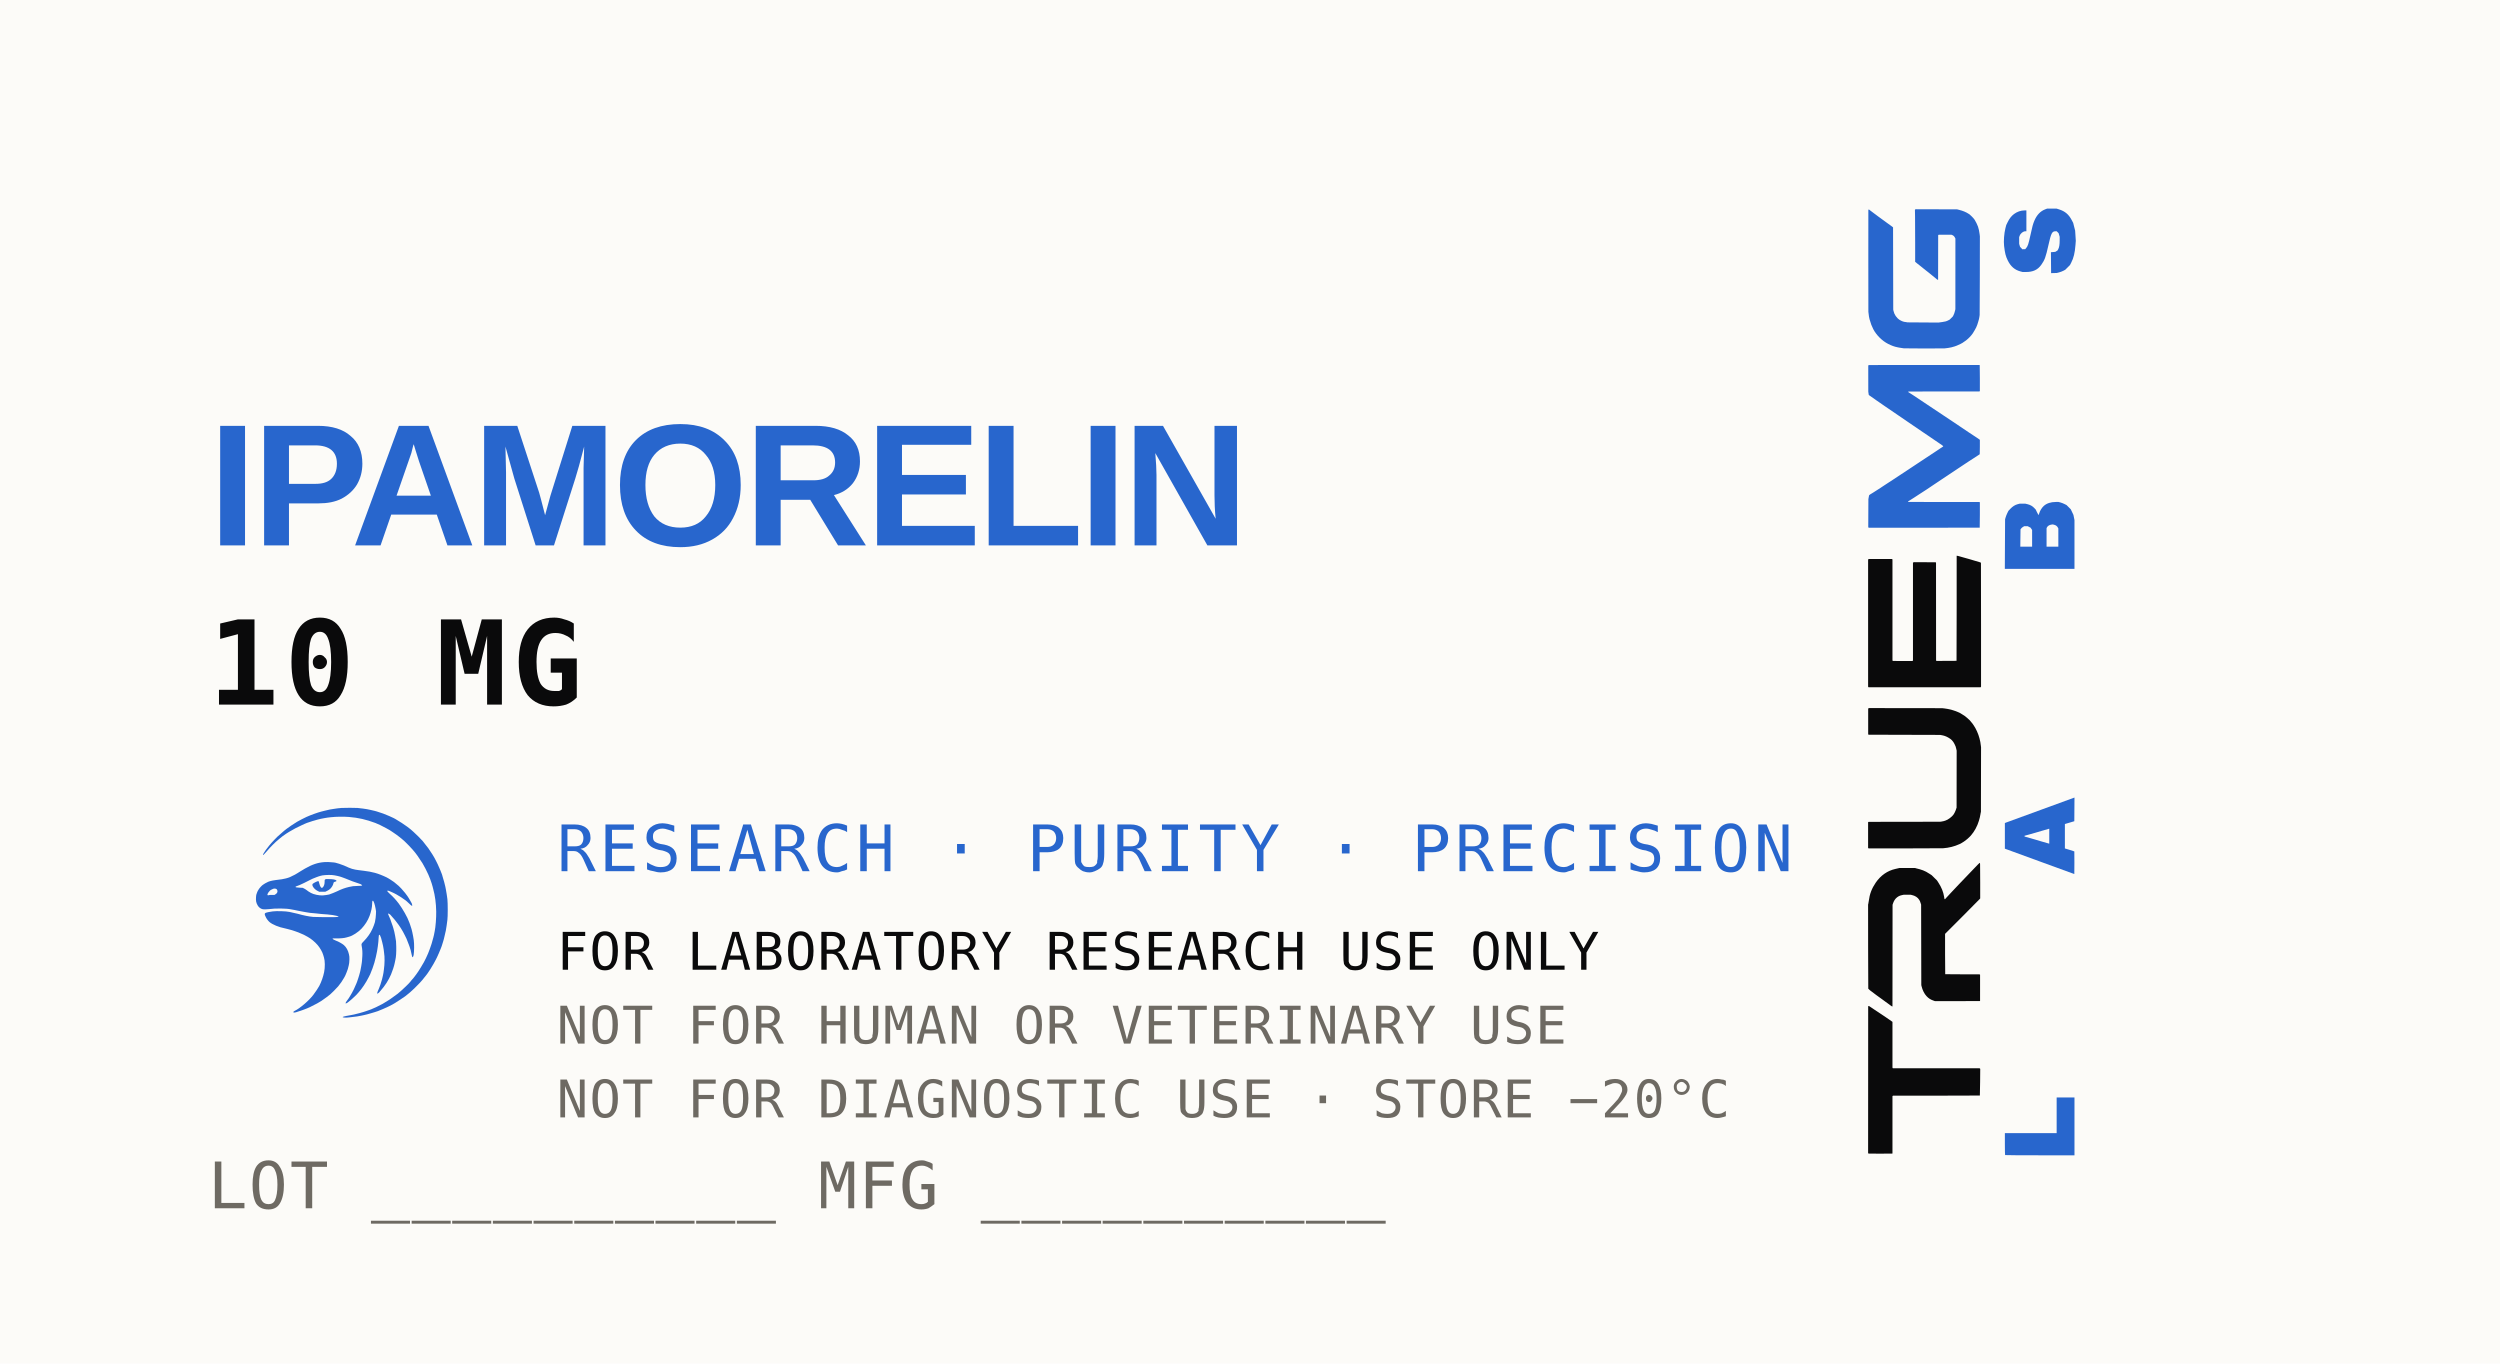
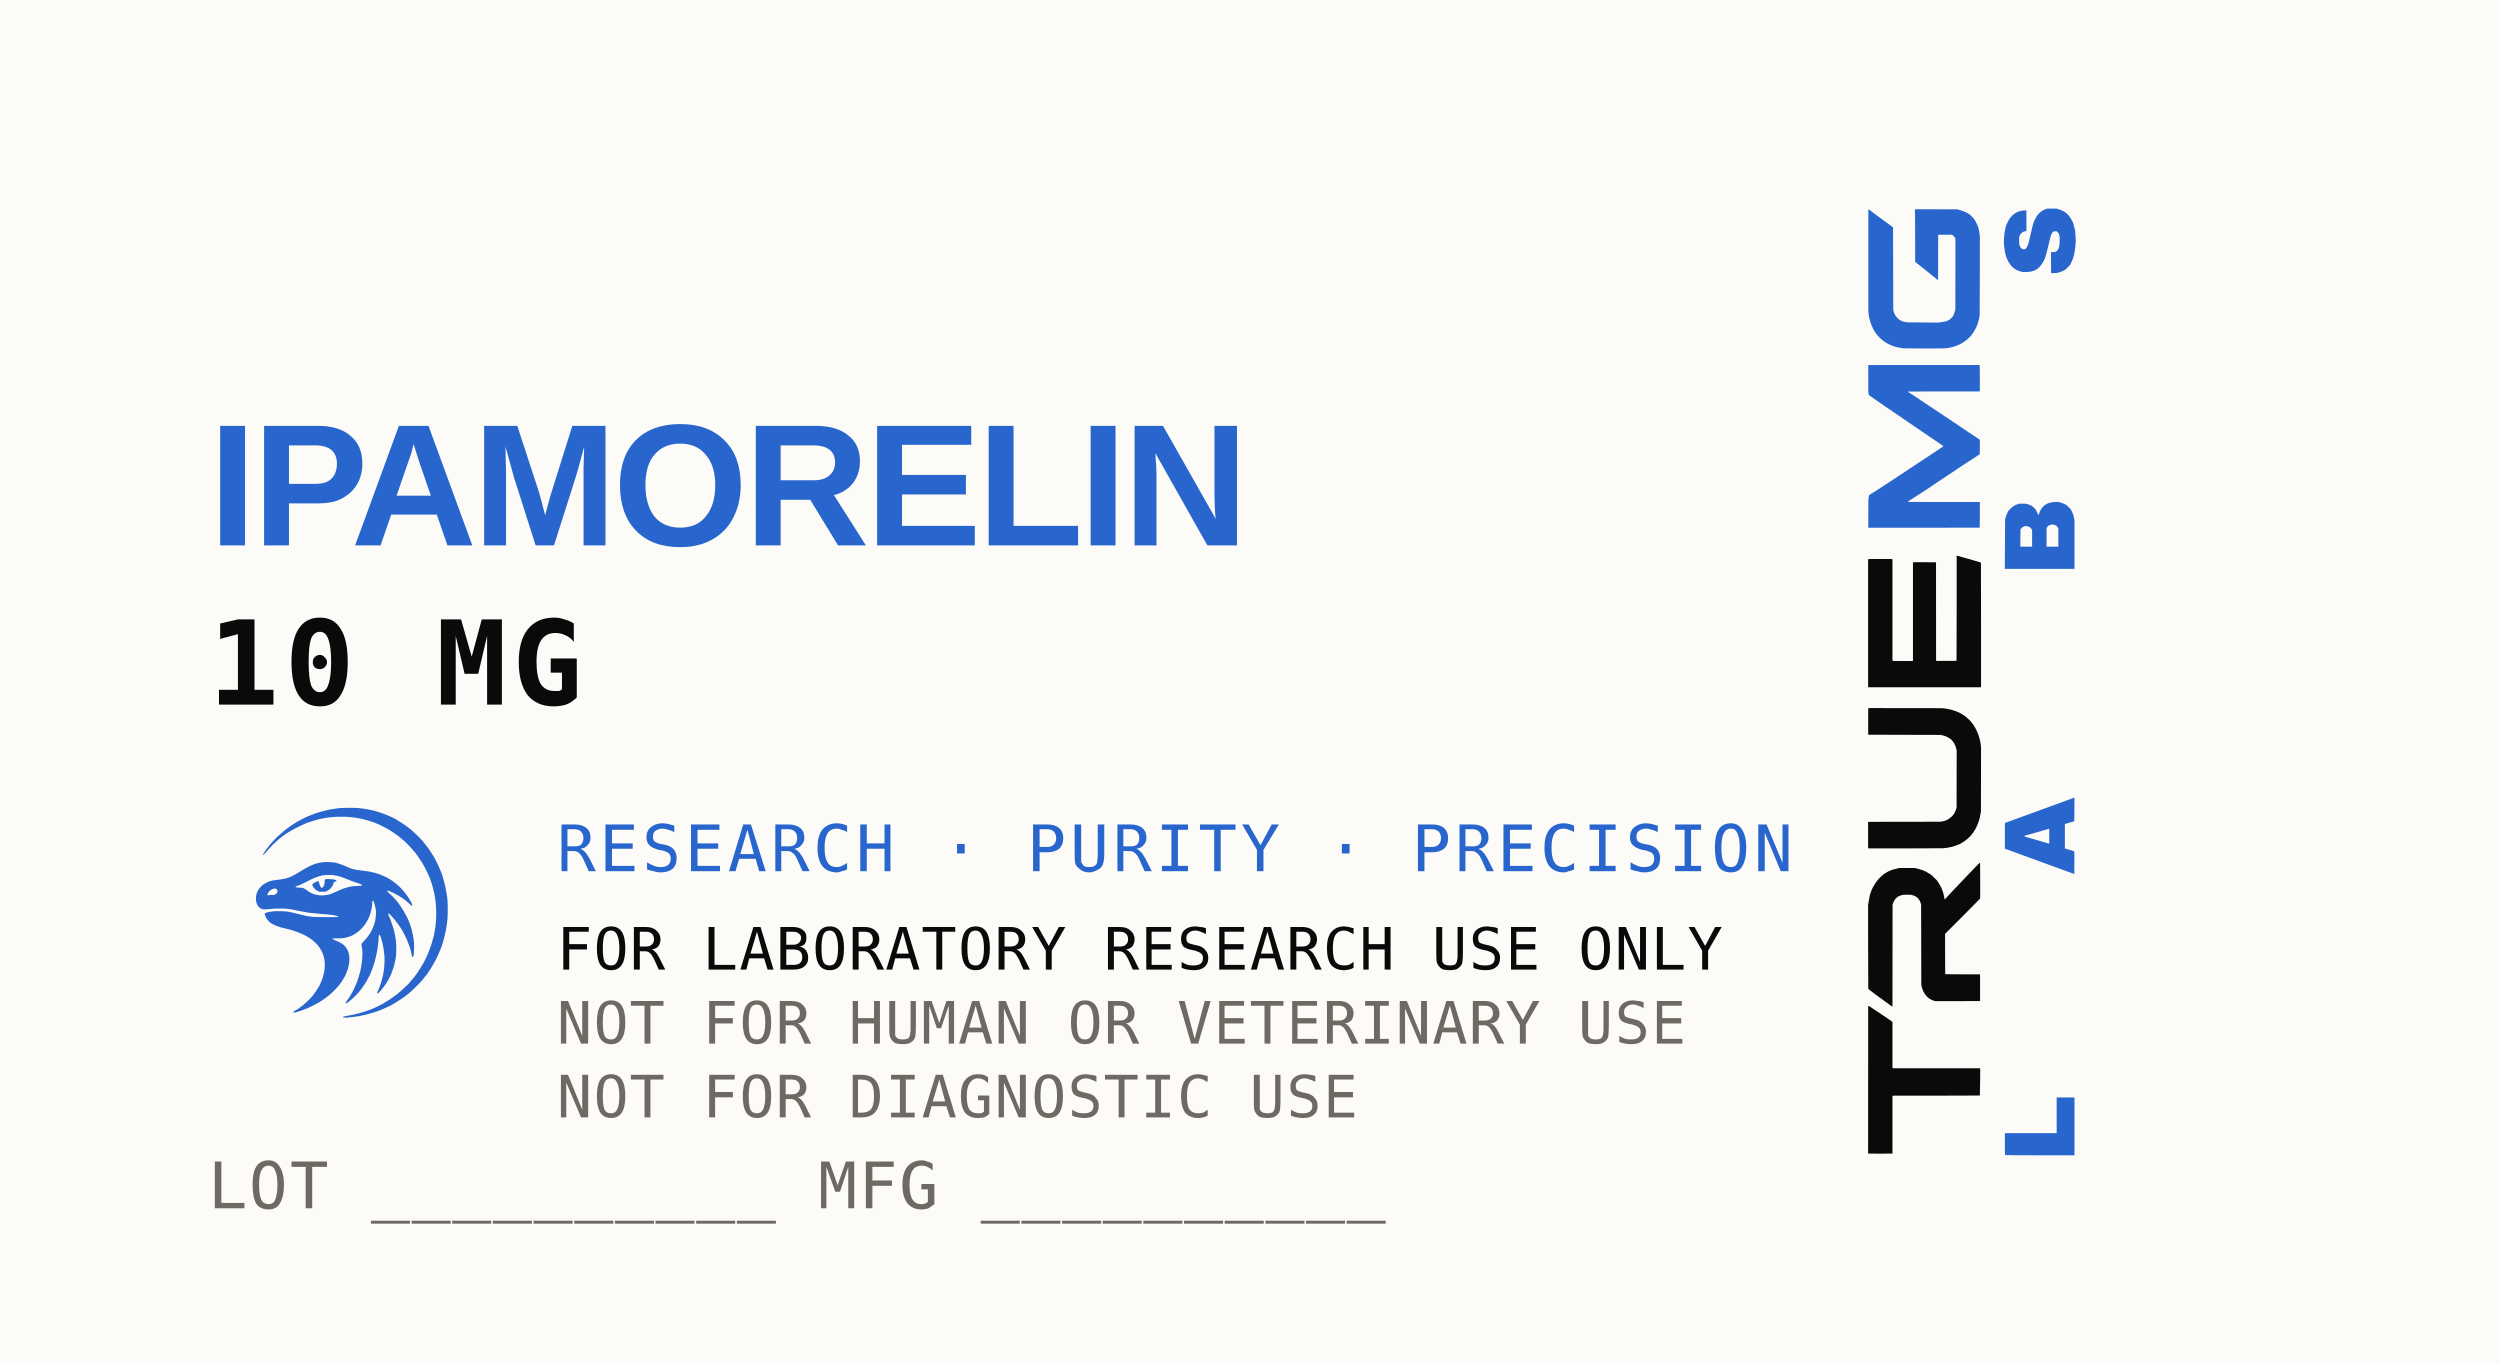
<svg xmlns="http://www.w3.org/2000/svg" width="66.0mm" height="36.0mm" viewBox="0 0 66.0 36.0">
  <rect x="0" y="0" width="66.0" height="36.0" fill="#FCFBF8" />
  <g transform="translate(49.30,30.50) rotate(-90) scale(0.004437)">
    <g transform="translate(0,681) scale(0.025,-0.025)" stroke="none">
      <g fill="#0A0A0B">
        <path d="M465 27020 l-58 -59 -15 -2770 c-8 -1524 0 -2802 18 -2841 l33 -70 6816 0 6815 0 61 -61 61 -61 -3 -10322 c-2 -5867 12 -10336 32 -10355 19 -18 1457 -45 3195 -61 l3160 -28 70 77 70 78 0 10325 0 10325 77 42 78 41 5439 0 5440 0 86 110 c125 160 843 1198 1065 1538 295 455 724 1099 1709 2569 l910 1356 -12 104 -12 103 -17488 9 -17488 9 -59 -58z" />
        <path d="M39653 27037 c-49 -18 -221 -200 -384 -405 -458 -576 -1855 -2468 -2161 -2925 -179 -268 -743 -1037 -1416 -1929 -166 -221 -278 -407 -266 -440 l22 -57 12086 -12 12086 -12 278 -88 c640 -203 1152 -536 1485 -965 307 -395 445 -712 569 -1304 l66 -320 0 -800 0 -800 -66 -300 c-181 -812 -569 -1408 -1152 -1768 -273 -168 -352 -202 -789 -341 l-351 -111 -9580 -21 -9580 -22 -300 -72 c-898 -215 -1753 -647 -2317 -1169 -555 -514 -833 -960 -1109 -1776 l-74 -220 -9 -5315 c-6 -2923 5 -5341 24 -5374 l33 -60 3113 -1 3113 0 48 65 47 66 6 4063 c3 2235 15 4080 27 4100 13 21 2011 36 4813 36 l4790 0 4138 -4134 c2275 -2274 4176 -4155 4224 -4180 l88 -46 3836 0 c2110 0 4003 12 4207 26 l369 26 19 50 c22 57 -449 537 -1427 1453 -693 648 -3219 3069 -3680 3525 -144 143 -513 492 -821 776 -307 284 -765 716 -1018 960 -460 444 -678 647 -1334 1239 l-350 316 13 64 12 65 180 30 c98 16 287 47 419 68 1108 179 2211 624 3280 1324 l560 366 620 626 620 626 263 400 c457 695 732 1203 890 1648 218 612 370 1114 408 1352 14 88 56 250 92 360 l67 200 0 1860 0 1860 -67 280 c-37 154 -105 451 -152 660 -425 1916 -1544 3522 -3281 4711 -1373 939 -2719 1447 -4380 1652 -176 22 -437 66 -580 99 l-260 59 -9960 -6 c-5478 -3 -9999 -20 -10047 -38z" />
        <path d="M73081 27003 l-41 -78 3 -8632 c2 -4748 18 -8831 36 -9073 101 -1383 432 -2698 970 -3860 66 -143 137 -296 156 -340 20 -44 107 -188 194 -320 88 -132 189 -294 225 -360 209 -379 985 -1283 1459 -1702 967 -852 2219 -1538 3517 -1926 650 -194 1101 -302 1480 -354 165 -23 381 -62 480 -87 l180 -46 7678 -14 7679 -14 341 41 c875 105 996 127 1782 328 1078 274 2363 850 3164 1418 90 64 252 177 360 252 187 130 549 429 780 644 172 160 902 995 1009 1154 55 80 204 315 333 521 129 206 275 440 325 520 50 80 106 181 125 225 20 44 83 188 142 320 184 414 294 707 421 1120 67 220 148 481 179 580 32 99 77 306 101 460 24 154 62 337 84 406 22 69 70 384 107 700 l66 574 11 8700 12 8700 -51 100 -50 100 -3067 0 -3067 0 -52 -52 -52 -52 -24 -8508 -24 -8508 -44 -260 c-110 -664 -270 -1122 -588 -1684 -416 -734 -817 -1122 -1520 -1473 -547 -273 -643 -308 -1159 -424 l-449 -100 -6776 10 -6776 11 -200 71 c-110 39 -290 99 -400 133 -249 78 -763 334 -1012 503 -573 388 -1285 1345 -1482 1993 -23 77 -72 239 -109 360 -36 121 -85 364 -108 540 l-41 320 -14 8515 -13 8515 -45 55 -46 55 -3073 0 -3074 0 -42 -77z" />
        <path d="M111470 27037 l-70 -41 0 -13357 0 -13356 77 -42 78 -41 14699 0 c8085 0 14727 11 14761 23 73 29 147 254 589 1797 45 154 107 361 140 460 63 190 147 481 240 830 105 394 171 630 288 1030 333 1138 450 1584 428 1620 l-25 40 -12447 1 c-6847 0 -12469 14 -12496 31 l-47 30 -13 2367 -12 2367 52 52 52 52 11644 8 11643 7 44 44 44 44 13 2601 14 2601 -64 97 -64 98 -11636 0 -11636 0 -65 65 -65 65 9 2319 10 2320 55 55 56 56 12035 0 12036 0 42 77 41 78 0 2733 0 2734 -61 88 -61 87 -15129 1 -15129 0 -70 -41z" />
      </g>
      <g fill="#2866CD">
        <path d="M149428 26991 l-69 -51 0 -13193 c0 -7256 10 -13210 23 -13230 14 -22 1228 -37 3012 -37 l2990 0 48 48 48 48 0 8485 c0 4667 11 8496 24 8510 51 51 137 -27 250 -225 101 -177 300 -490 866 -1360 66 -102 354 -541 640 -976 286 -435 601 -923 700 -1084 99 -162 321 -503 493 -760 172 -256 505 -753 740 -1103 235 -350 445 -663 467 -695 22 -31 510 -762 1084 -1623 574 -861 1170 -1754 1324 -1985 154 -231 405 -609 558 -840 153 -231 503 -754 776 -1163 274 -408 516 -772 538 -808 22 -36 195 -296 384 -577 189 -282 556 -836 816 -1232 1081 -1646 1205 -1838 1541 -2380 75 -121 155 -233 178 -249 22 -17 800 -30 1727 -30 l1686 -1 119 135 c65 75 217 295 338 490 237 384 977 1507 1354 2055 228 331 2457 3644 2617 3889 44 67 699 1051 1456 2187 757 1135 1423 2135 1480 2222 180 274 1884 2825 1961 2936 156 223 1269 1899 1393 2098 72 114 250 393 396 620 l265 412 64 -13 65 -12 10 -8456 10 -8455 45 -54 45 -54 3045 1 c1675 0 3068 15 3097 33 l52 33 3 9997 c2 5498 1 11430 -2 13183 l-5 3187 -64 64 -64 64 -3106 -3 -3106 -4 -378 -57 -379 -56 -90 -91 c-86 -86 -510 -688 -1208 -1715 -174 -255 -384 -561 -468 -680 -84 -119 -276 -396 -427 -616 -151 -220 -458 -665 -682 -990 -1061 -1535 -1504 -2184 -2993 -4392 -102 -151 -291 -424 -420 -606 -395 -558 -1826 -2658 -2692 -3952 -243 -363 -534 -795 -646 -960 -362 -533 -933 -1370 -1216 -1780 -151 -220 -481 -706 -734 -1080 -645 -958 -666 -976 -803 -710 -42 83 -173 285 -290 450 -117 165 -304 439 -414 609 -110 170 -319 485 -464 700 -262 388 -699 1050 -1710 2591 -288 440 -580 881 -649 980 -69 99 -254 378 -411 620 -158 242 -361 548 -451 680 -281 410 -2516 3790 -2639 3990 -64 104 -235 365 -380 580 -145 214 -333 498 -417 630 -84 132 -354 546 -599 920 -245 374 -615 940 -823 1259 -207 318 -435 660 -505 760 -71 99 -211 316 -313 481 -101 165 -291 462 -420 660 -130 198 -296 457 -368 575 -72 117 -167 271 -211 341 -44 69 -139 228 -212 352 -169 288 -192 306 -474 358 -129 23 -333 61 -454 84 l-220 41 -3341 16 -3341 15 -70 -51z" />
        <path d="M200748 27015 c-12 -12 -199 -36 -415 -54 -432 -34 -1041 -135 -1353 -224 -1056 -300 -1666 -529 -2360 -890 -1428 -741 -2792 -2118 -3512 -3547 -409 -812 -663 -1509 -787 -2160 -25 -132 -70 -357 -100 -500 -79 -379 -135 -742 -162 -1060 -43 -494 -55 -9253 -14 -9700 56 -610 149 -1204 259 -1660 102 -419 325 -1132 377 -1200 16 -22 80 -166 140 -320 130 -331 384 -846 530 -1076 305 -481 394 -610 605 -874 491 -615 1084 -1182 1642 -1570 290 -202 1442 -860 1505 -860 28 0 101 -26 164 -59 200 -104 621 -251 1093 -383 253 -70 546 -153 651 -184 105 -31 330 -75 500 -97 170 -23 390 -53 489 -68 99 -14 4347 -33 9440 -40 l9260 -14 540 64 c656 78 1322 222 1791 386 457 161 1227 540 1629 803 397 259 1101 959 1378 1369 420 622 746 1395 972 2303 l125 500 14 4945 15 4946 -71 71 -71 71 -1581 -27 c-870 -14 -3652 -26 -6184 -26 l-4603 0 -358 -430 c-730 -878 -909 -1102 -1673 -2099 -240 -314 -558 -715 -706 -891 -148 -176 -383 -466 -523 -644 -337 -431 -699 -871 -887 -1081 -88 -98 -148 -202 -140 -243 l14 -72 5305 -10 5304 -10 53 -64 53 -63 2 -1507 2 -1506 -91 -224 c-110 -274 -304 -474 -603 -623 l-226 -113 -8400 4 -8400 4 -320 70 c-469 102 -882 246 -1179 409 l-261 145 -360 364 -361 364 -139 260 c-255 475 -361 834 -439 1480 -25 209 -65 499 -88 643 l-43 264 25 3744 25 3744 40 105 c22 58 40 190 41 293 1 337 223 944 505 1380 483 748 1297 1294 2194 1474 l240 48 9794 23 9795 22 117 140 c64 77 166 212 225 299 139 203 491 691 749 1038 529 712 1029 1396 1202 1646 106 153 235 331 287 397 354 447 648 839 1069 1427 120 168 302 408 403 532 l184 226 -13 87 -12 88 -12145 8 c-6680 5 -12155 -1 -12167 -13z" />
      </g>
    </g>
    <g transform="translate(0,811.8) scale(2.00071)">
      <g transform="translate(0,214) scale(0.025,-0.025)" fill="#2866CD" stroke="none">
        <path d="M108180 8534 c-883 -105 -1223 -191 -1720 -433 -723 -354 -1137 -832 -1320 -1524 l-62 -237 -3 -388 c-4 -854 255 -1416 851 -1840 580 -413 916 -536 2354 -856 1425 -317 1640 -428 1640 -841 l0 -141 -113 -114 -114 -113 -214 -63 -214 -64 -425 0 c-504 0 -844 55 -1052 172 l-152 85 -83 134 -83 134 -20 258 -21 258 -1245 -10 -1244 -11 9 -334 9 -334 66 -266 c36 -146 121 -374 189 -506 l125 -240 281 -282 281 -281 281 -146 c560 -291 1154 -435 2099 -509 l500 -39 606 38 606 39 461 117 462 116 312 163 c696 362 1073 805 1299 1525 l94 299 -2 560 -2 560 -94 240 c-217 556 -654 973 -1318 1259 -413 178 -717 261 -1834 501 -954 205 -1224 295 -1434 476 l-146 126 -4 173 -5 172 146 134 147 134 173 52 173 51 400 1 400 1 151 -53 c299 -106 549 -418 549 -685 l0 -122 1240 0 1240 0 0 232 c0 429 -157 880 -432 1244 -232 306 -531 541 -948 745 l-360 176 -388 100 c-588 151 -1538 223 -2092 157z" />
        <path d="M27 8413 c-15 -14 -27 -1877 -27 -4140 l0 -4113 3440 0 3440 0 0 1060 0 1060 -2120 0 -2120 0 0 3080 0 3080 -1293 0 c-712 0 -1306 -12 -1320 -27z" />
        <path d="M36449 8370 c-16 -38 -696 -1897 -1510 -4130 l-1482 -4060 1338 -11 c735 -5 1345 -2 1355 8 10 10 94 267 186 571 l167 552 1453 0 1453 0 166 -560 166 -560 1408 -11 1408 -10 -54 150 c-226 634 -2882 7899 -2925 8001 l-54 130 -1523 0 -1524 0 -28 -70z m1733 -2892 c92 -340 278 -981 413 -1425 135 -444 245 -826 245 -850 l0 -43 -880 0 -880 0 0 35 c0 20 118 428 261 908 144 480 325 1099 402 1375 77 276 150 534 162 574 12 40 41 66 65 58 l43 -14 169 -618z" />
        <path d="M69760 4303 l0 -4143 2902 0 2901 0 309 62 308 62 334 158 333 158 252 251 251 252 125 248 c69 137 153 351 185 477 l60 229 -1 321 c-1 601 -160 1085 -470 1430 -201 224 -556 447 -848 535 -133 40 -241 82 -241 95 0 12 146 91 325 175 l324 152 189 177 c231 216 381 483 460 821 l61 257 0 322 1 321 -62 239 c-83 323 -270 621 -559 892 l-241 226 -260 128 c-143 71 -368 160 -499 198 l-239 69 -2950 15 -2950 15 0 -4142z m4807 2197 c59 -44 145 -145 190 -225 l83 -146 0 -196 0 -196 -90 -178 -90 -178 -136 -91 -136 -90 -994 0 -994 0 0 702 0 702 1030 -12 1030 -12 107 -80z m151 -3079 c149 -77 276 -287 306 -506 l24 -176 -47 -179 c-53 -196 -161 -336 -329 -424 l-108 -56 -1082 0 -1082 0 0 700 0 700 1102 0 1102 0 114 -59z" />
      </g>
    </g>
  </g>
  <text x="5.5" y="14.40" font-family="Archivo Black, Archivo, Helvetica Neue, Arial, sans-serif" font-weight="900" font-size="4.60" letter-spacing="-0.12" fill="#2866CD">IPAMORELIN</text>
  <text x="5.5" y="18.60" font-family="IBM Plex Mono, SF Mono, Menlo, monospace" font-weight="600" font-size="3.10" letter-spacing="0.14" fill="#0A0A0B">10 MG</text>
  <g transform="translate(5.500,20.400) scale(0.004625)">
    <g transform="translate(0,1600) scale(0.025,-0.025)" fill="#2866CD" stroke="none">
      <path d="M30400 55957 c-297 -16 -720 -59 -940 -94 -220 -35 -598 -91 -840 -124 -768 -105 -982 -149 -2060 -419 -187 -47 -520 -130 -740 -184 -821 -204 -2477 -801 -3440 -1242 -528 -241 -1624 -809 -2100 -1086 -590 -345 -2063 -1335 -2434 -1636 -184 -150 -429 -344 -546 -432 -225 -171 -418 -340 -1592 -1400 -171 -154 -354 -346 -408 -427 -53 -81 -151 -178 -217 -217 -65 -39 -332 -323 -591 -631 -260 -307 -536 -632 -615 -722 -79 -90 -204 -252 -278 -361 -74 -110 -192 -263 -262 -340 -114 -126 -263 -343 -696 -1013 -216 -334 -206 -561 14 -319 54 61 220 236 368 390 148 154 351 382 453 506 583 717 1913 2044 2524 2520 187 146 376 305 420 354 124 139 986 773 1403 1033 152 95 430 269 617 387 719 454 2073 1166 2860 1505 308 133 603 269 657 303 136 88 871 359 1323 488 209 60 422 131 472 159 51 28 280 93 509 144 229 52 529 139 668 194 138 54 485 138 771 186 286 48 664 121 840 162 176 41 500 94 720 119 220 24 553 61 740 82 1195 135 2877 157 4140 55 2107 -171 3829 -563 6000 -1368 547 -203 1543 -682 2440 -1172 805 -441 925 -512 1273 -757 172 -121 406 -279 520 -351 314 -199 918 -640 1261 -920 168 -138 414 -333 546 -433 671 -512 2476 -2380 3072 -3178 171 -230 399 -535 507 -678 203 -270 597 -862 1144 -1720 301 -472 1075 -1973 1331 -2582 244 -582 288 -689 440 -1078 157 -402 526 -1548 526 -1634 0 -25 63 -271 139 -546 425 -1525 659 -3281 692 -5200 24 -1413 -143 -3550 -352 -4500 -43 -198 -116 -563 -160 -812 -45 -249 -115 -537 -156 -640 -40 -103 -95 -296 -122 -428 -70 -351 -400 -1420 -556 -1800 -45 -110 -126 -335 -179 -500 -303 -935 -1266 -2951 -1690 -3540 -48 -66 -136 -217 -195 -335 -59 -118 -223 -384 -363 -590 -141 -206 -291 -442 -333 -525 -80 -157 -865 -1223 -1119 -1521 -80 -93 -265 -302 -411 -463 -146 -160 -293 -345 -327 -409 -114 -218 -2195 -2185 -2830 -2676 -482 -373 -1297 -962 -1638 -1185 -187 -123 -392 -257 -455 -299 -933 -620 -1772 -1089 -2765 -1547 -1211 -558 -1273 -583 -2220 -892 -165 -54 -462 -153 -659 -220 -404 -137 -1597 -460 -1841 -499 -88 -14 -268 -60 -400 -101 -132 -42 -497 -113 -811 -159 -315 -46 -711 -117 -880 -159 -170 -41 -410 -95 -534 -119 -231 -46 -397 -133 -347 -183 95 -94 798 -124 1312 -56 165 22 480 57 700 78 872 82 1752 214 2260 340 209 52 470 107 580 122 229 33 1212 293 1670 443 170 56 494 152 720 213 225 62 554 167 730 234 812 310 1131 440 1222 499 54 35 216 108 361 162 314 117 1446 662 1757 846 121 71 355 207 520 301 366 210 1934 1241 2396 1576 184 134 481 371 660 526 178 155 414 350 524 433 303 227 1686 1577 2220 2165 530 584 702 788 1026 1220 124 165 288 365 363 445 76 80 195 237 265 348 69 111 214 324 322 474 107 150 267 390 356 533 591 958 912 1505 1022 1741 70 149 190 374 268 501 77 128 192 355 255 505 63 150 272 615 464 1033 191 418 388 895 437 1060 48 165 128 376 176 469 47 93 114 299 147 457 34 159 105 389 159 511 54 123 134 394 178 603 44 209 133 578 197 820 205 766 368 1607 466 2396 53 420 127 980 164 1244 103 719 104 3773 2 4678 -40 351 -80 651 -89 666 -10 15 -53 304 -97 642 -44 338 -123 794 -176 1014 -53 220 -110 499 -126 620 -35 263 -450 1784 -595 2180 -56 154 -103 326 -103 383 -1 57 -46 192 -102 300 -55 108 -130 296 -165 417 -36 121 -106 301 -157 400 -51 99 -137 297 -190 440 -127 339 -665 1495 -792 1700 -54 88 -134 241 -177 340 -180 415 -1143 1960 -1598 2567 -399 531 -784 1023 -1271 1625 -285 353 -1603 1669 -2131 2128 -215 187 -483 422 -594 522 -112 101 -303 252 -424 337 -121 85 -274 203 -340 262 -268 241 -2259 1538 -2760 1799 -154 81 -352 185 -440 232 -251 134 -937 448 -980 448 -21 0 -151 53 -289 119 -523 248 -1616 649 -2243 823 -194 54 -383 113 -420 133 -38 19 -212 65 -388 103 -176 37 -574 130 -885 205 -311 75 -689 154 -840 175 -151 22 -572 84 -935 139 -363 54 -912 118 -1220 141 -624 46 -2827 46 -3660 -1z" />
      <path d="M26520 43595 c-1503 -101 -2804 -534 -4460 -1485 -714 -409 -983 -571 -1100 -661 -55 -43 -163 -110 -240 -149 -77 -40 -201 -119 -276 -176 -252 -192 -912 -540 -1832 -966 -362 -168 -1371 -434 -1832 -483 -220 -24 -849 -105 -1397 -181 -1084 -151 -1615 -302 -2108 -598 -124 -75 -244 -136 -267 -136 -23 0 -123 -62 -222 -138 -99 -75 -243 -170 -319 -210 -194 -101 -835 -791 -958 -1032 -57 -110 -148 -261 -204 -335 -55 -74 -113 -191 -127 -260 -15 -69 -77 -242 -139 -385 -93 -215 -119 -350 -150 -780 -62 -878 26 -1314 388 -1935 234 -401 636 -717 1052 -828 273 -73 1001 -73 1501 0 1439 208 4011 182 5050 -52 99 -22 459 -87 800 -145 341 -57 728 -138 860 -179 132 -41 510 -114 840 -162 330 -47 780 -129 1000 -181 220 -51 607 -113 860 -136 253 -24 865 -80 1360 -124 495 -45 981 -98 1080 -118 99 -20 306 -37 460 -38 354 -3 1780 -140 2269 -220 561 -91 1231 -246 1282 -297 107 -107 -50 -145 -708 -168 -1005 -37 -4364 -9 -5019 41 -919 71 -2277 343 -3524 706 -295 86 -642 164 -1920 435 -801 170 -2892 235 -3833 119 -689 -85 -1433 -246 -1627 -352 -142 -77 -161 -105 -172 -254 -7 -100 14 -219 54 -296 36 -70 115 -247 175 -392 132 -321 525 -849 832 -1119 668 -585 2172 -1205 3551 -1464 184 -34 412 -90 507 -124 95 -34 263 -78 373 -99 481 -89 2334 -717 2607 -883 70 -43 250 -120 400 -172 244 -83 464 -195 1313 -665 764 -423 1614 -1125 2248 -1858 531 -613 1106 -1620 1268 -2220 39 -143 124 -429 189 -636 240 -761 257 -2233 37 -3317 -217 -1075 -632 -2255 -1116 -3173 -229 -434 -819 -1321 -1340 -2014 -1001 -1331 -3082 -3113 -4317 -3698 -201 -95 -291 -207 -251 -311 40 -104 505 -42 935 126 201 79 390 143 420 143 30 0 161 38 291 85 130 47 425 153 656 235 1057 378 1752 700 3120 1446 773 421 1073 619 2200 1450 708 522 898 688 1617 1407 888 889 1167 1215 1709 1992 459 658 952 1543 1074 1925 28 88 87 232 131 320 162 320 426 1184 487 1588 34 226 81 482 105 568 24 86 47 446 51 800 5 574 -6 700 -108 1164 -196 892 -591 1610 -1163 2111 -348 305 -1330 854 -1763 986 -288 88 -828 392 -822 463 7 83 242 104 886 80 867 -32 1816 58 2336 222 198 62 469 141 603 175 749 190 2014 1010 2759 1788 834 871 1481 1889 1872 2948 371 1003 586 2015 587 2767 0 510 43 700 159 700 169 0 460 -829 623 -1780 l107 -620 -22 -660 c-20 -592 -86 -1119 -231 -1831 -41 -202 -387 -1161 -474 -1316 -22 -40 -93 -192 -157 -337 -367 -838 -1079 -1848 -1882 -2673 -599 -615 -608 -633 -509 -1135 146 -744 192 -1447 147 -2272 -48 -871 -109 -1582 -139 -1632 -12 -18 -67 -361 -124 -762 -56 -401 -146 -867 -198 -1036 -53 -168 -107 -378 -122 -466 -14 -88 -78 -322 -141 -520 -64 -198 -160 -504 -214 -680 -152 -499 -411 -1216 -459 -1274 -24 -29 -90 -177 -147 -329 -57 -152 -145 -349 -195 -437 -51 -88 -122 -250 -158 -360 -36 -110 -119 -281 -185 -380 -66 -99 -120 -197 -120 -218 0 -20 -72 -160 -160 -310 -88 -149 -235 -402 -327 -562 -315 -549 -487 -810 -761 -1157 -516 -654 -501 -911 32 -556 404 269 1699 1403 2036 1782 132 149 367 412 523 584 778 860 1696 2237 2305 3457 131 264 289 579 351 700 62 121 141 322 177 448 36 125 128 358 204 519 77 160 140 315 140 345 0 29 52 183 115 341 392 980 975 3467 1107 4727 32 308 86 767 118 1020 33 253 61 649 62 880 5 962 253 961 558 -3 94 -296 211 -735 261 -977 49 -242 135 -611 191 -820 55 -209 121 -587 145 -840 25 -253 62 -559 82 -680 172 -1013 156 -2619 -38 -3940 -42 -286 -88 -619 -102 -740 -14 -121 -76 -427 -137 -680 -61 -253 -150 -622 -197 -820 -127 -538 -590 -1900 -721 -2122 -39 -66 -146 -312 -238 -546 -153 -393 -176 -552 -79 -552 54 0 393 237 393 275 0 17 149 195 331 395 955 1050 1835 2420 2383 3710 337 792 716 1965 832 2574 36 190 109 535 161 766 162 707 225 1653 199 3000 -22 1204 -30 1285 -245 2420 -174 915 -259 1298 -325 1453 -34 81 -78 246 -98 366 -20 121 -90 346 -154 500 -65 155 -172 452 -238 661 -219 697 -371 1096 -590 1549 -225 468 -255 587 -158 625 60 23 542 -311 542 -375 0 -18 167 -210 371 -426 204 -216 424 -465 490 -553 65 -88 227 -295 361 -460 806 -1000 1475 -2061 2055 -3260 159 -330 307 -633 329 -674 87 -161 473 -1149 536 -1371 37 -129 117 -352 179 -495 130 -300 330 -1063 443 -1694 78 -431 162 -666 238 -666 74 0 192 250 233 495 136 809 151 2549 29 3405 -164 1155 -478 2567 -677 3046 -53 129 -120 333 -147 454 -28 121 -91 301 -140 400 -49 99 -112 252 -139 340 -263 842 -1447 2937 -2313 4092 -647 863 -1321 1593 -2113 2292 -380 335 -559 564 -507 649 35 57 368 -4 513 -94 72 -44 234 -116 359 -159 125 -43 285 -113 354 -156 69 -43 225 -117 346 -164 193 -76 779 -416 1600 -929 143 -89 368 -246 500 -349 132 -103 324 -236 427 -295 103 -59 226 -156 273 -217 47 -60 209 -209 361 -330 151 -121 341 -298 423 -393 147 -172 412 -367 500 -367 65 0 11 374 -86 593 -41 95 -200 374 -352 620 -152 246 -308 510 -346 587 -75 150 -584 868 -818 1153 -619 756 -1136 1324 -1463 1607 -910 786 -1306 1090 -1806 1385 -172 102 -385 235 -473 295 -208 143 -717 397 -1153 577 -191 79 -504 209 -697 289 -192 80 -485 187 -650 238 -165 50 -453 139 -640 196 -545 168 -1843 407 -2580 476 -374 34 -869 97 -1100 139 -231 41 -582 94 -780 116 -361 41 -1191 293 -1520 460 -595 303 -1597 706 -2220 892 -828 248 -1011 292 -1227 295 -114 1 -339 19 -500 39 -451 57 -1085 72 -1593 38z m1750 -2955 c603 -47 1755 -303 2219 -493 182 -75 385 -148 451 -164 66 -15 237 -80 380 -143 809 -358 2387 -945 3079 -1146 331 -96 539 -198 665 -324 l62 -61 -65 -65 c-53 -53 -213 -68 -952 -89 -973 -28 -1196 -54 -1970 -230 -915 -207 -1807 -533 -2759 -1007 -349 -173 -1455 -617 -1800 -722 -198 -60 -1095 -189 -1477 -212 -768 -46 -2093 236 -2671 568 -510 292 -675 400 -952 621 -165 132 -444 309 -620 393 l-320 152 -722 36 c-406 19 -761 55 -810 82 -106 56 -115 157 -18 191 39 13 178 68 310 123 132 55 384 151 560 213 176 62 653 285 1060 495 407 211 947 483 1200 605 253 122 559 273 680 335 121 62 328 144 460 181 132 37 313 110 402 161 90 52 307 131 483 176 176 45 382 108 458 139 375 156 1784 254 2667 185z m-12741 -3188 c84 -49 157 -141 206 -259 153 -369 -11 -726 -452 -985 l-183 -108 -600 0 c-407 0 -628 -16 -687 -50 -118 -67 -232 -63 -294 11 -172 208 461 1091 900 1255 118 44 284 119 368 165 187 103 540 89 742 -29z" />
      <path d="M26687 39620 l-119 -100 -18 -470 c-17 -409 -36 -512 -147 -790 -197 -494 -466 -674 -672 -450 -159 174 -361 642 -408 950 -51 326 -114 458 -237 490 -131 34 -1056 -420 -1251 -615 -316 -316 318 -1235 1125 -1629 l379 -186 681 3 680 2 425 205 c315 151 495 269 691 452 333 312 649 831 725 1190 68 324 93 351 426 450 314 94 364 159 230 301 -178 190 -840 297 -1832 297 l-559 0 -119 -100z" />
    </g>
  </g>
  <text x="14.70" y="23.00" font-family="IBM Plex Mono, SF Mono, Menlo, monospace" font-size="1.71" letter-spacing="0.1" fill="#2866CD">RESEARCH · PURITY · PRECISION</text>
-   <text x="14.70" y="25.60" font-family="IBM Plex Mono, SF Mono, Menlo, monospace" font-size="1.38" letter-spacing="0.03" fill="#0A0A0B">FOR LABORATORY RESEARCH USE ONLY</text>
-   <text x="14.70" y="27.55" font-family="IBM Plex Mono, SF Mono, Menlo, monospace" font-size="1.38" letter-spacing="0.03" fill="#6E6A63">NOT FOR HUMAN OR VETERINARY USE</text>
-   <text x="14.70" y="29.50" font-family="IBM Plex Mono, SF Mono, Menlo, monospace" font-size="1.38" letter-spacing="0.03" fill="#6E6A63">NOT FOR DIAGNOSTIC USE · STORE −20°C</text>
+   <text x="14.70" y="25.60" font-family="IBM Plex Mono, SF Mono, Menlo, monospace" font-size="1.55" letter-spacing="0.03" fill="#0A0A0B">FOR LABORATORY RESEARCH USE ONLY</text>
+   <text x="14.70" y="27.55" font-family="IBM Plex Mono, SF Mono, Menlo, monospace" font-size="1.55" letter-spacing="0.03" fill="#6E6A63">NOT FOR HUMAN OR VETERINARY USE</text>
+   <text x="14.70" y="29.50" font-family="IBM Plex Mono, SF Mono, Menlo, monospace" font-size="1.55" letter-spacing="0.03" fill="#6E6A63">NOT FOR DIAGNOSTIC USE</text>
  <text x="5.5" y="31.90" font-family="IBM Plex Mono, SF Mono, Menlo, monospace" font-size="1.70" letter-spacing="0.05" fill="#6E6A63">LOT __________   MFG __________</text>
</svg>
